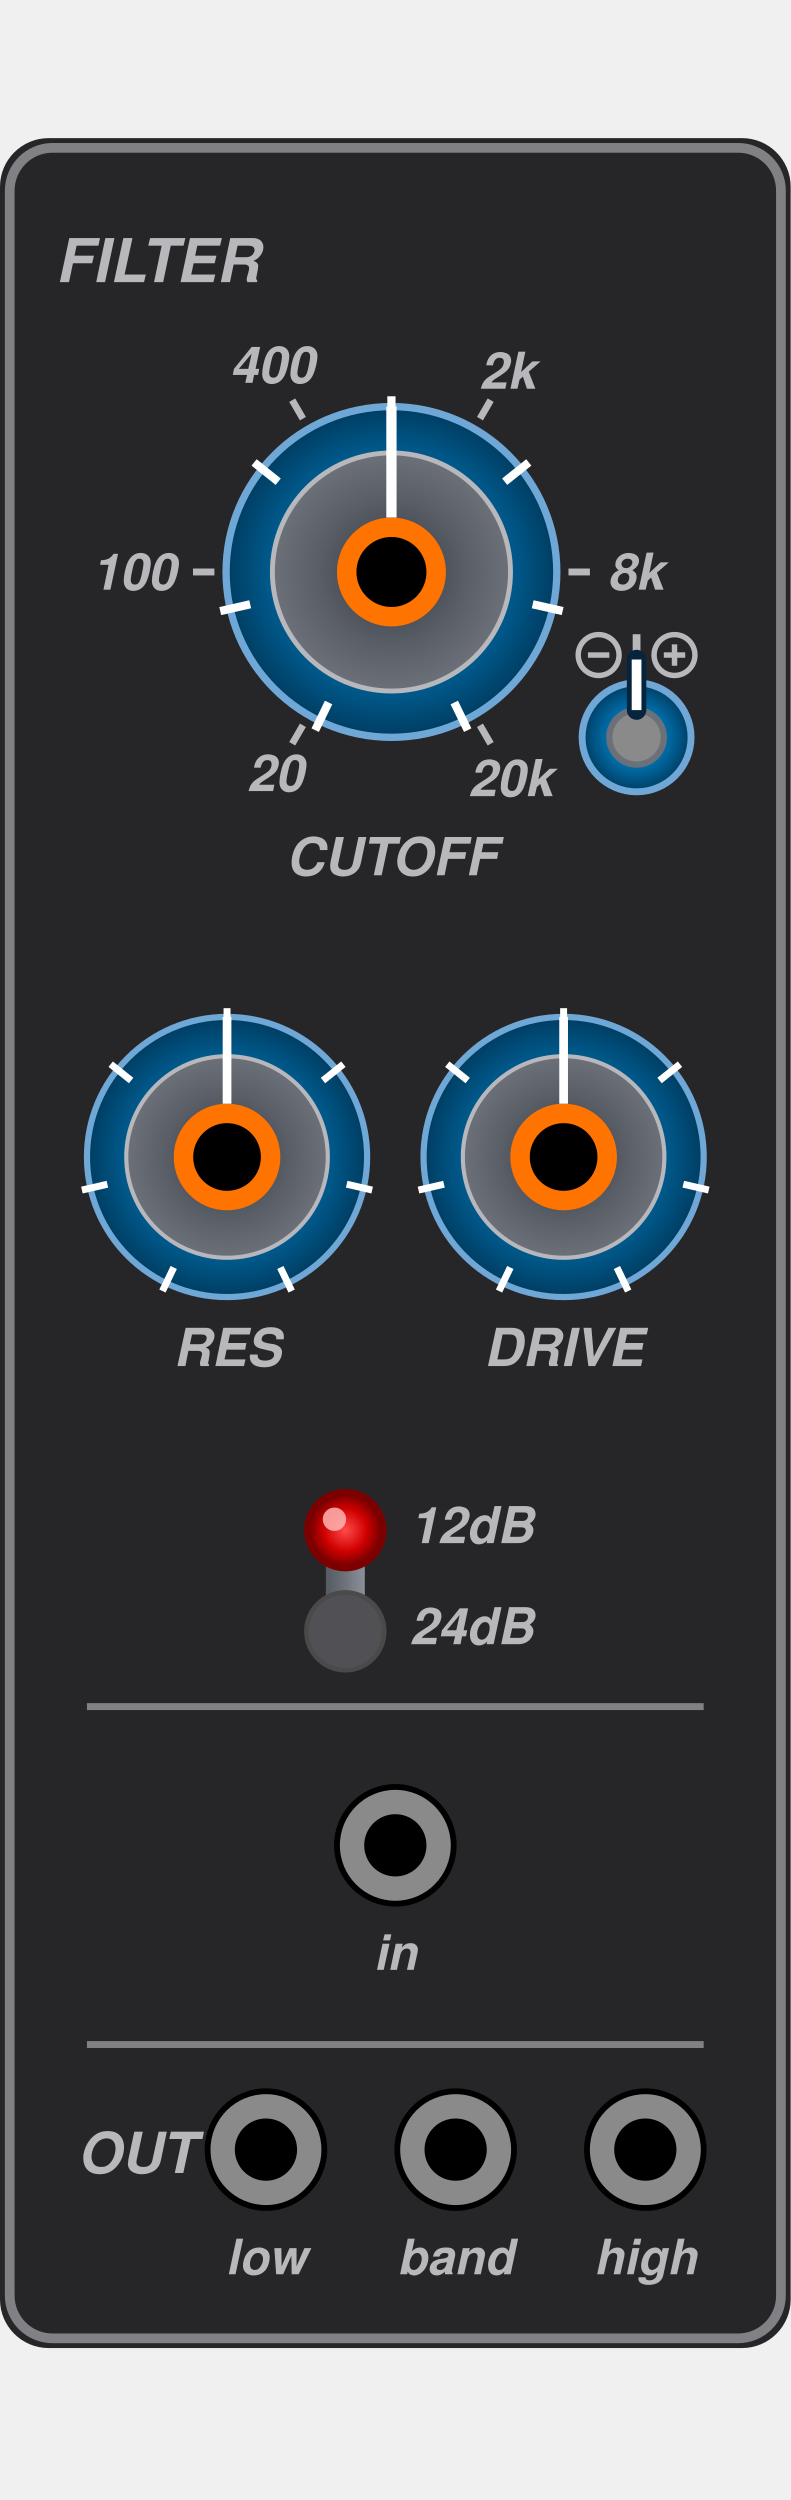
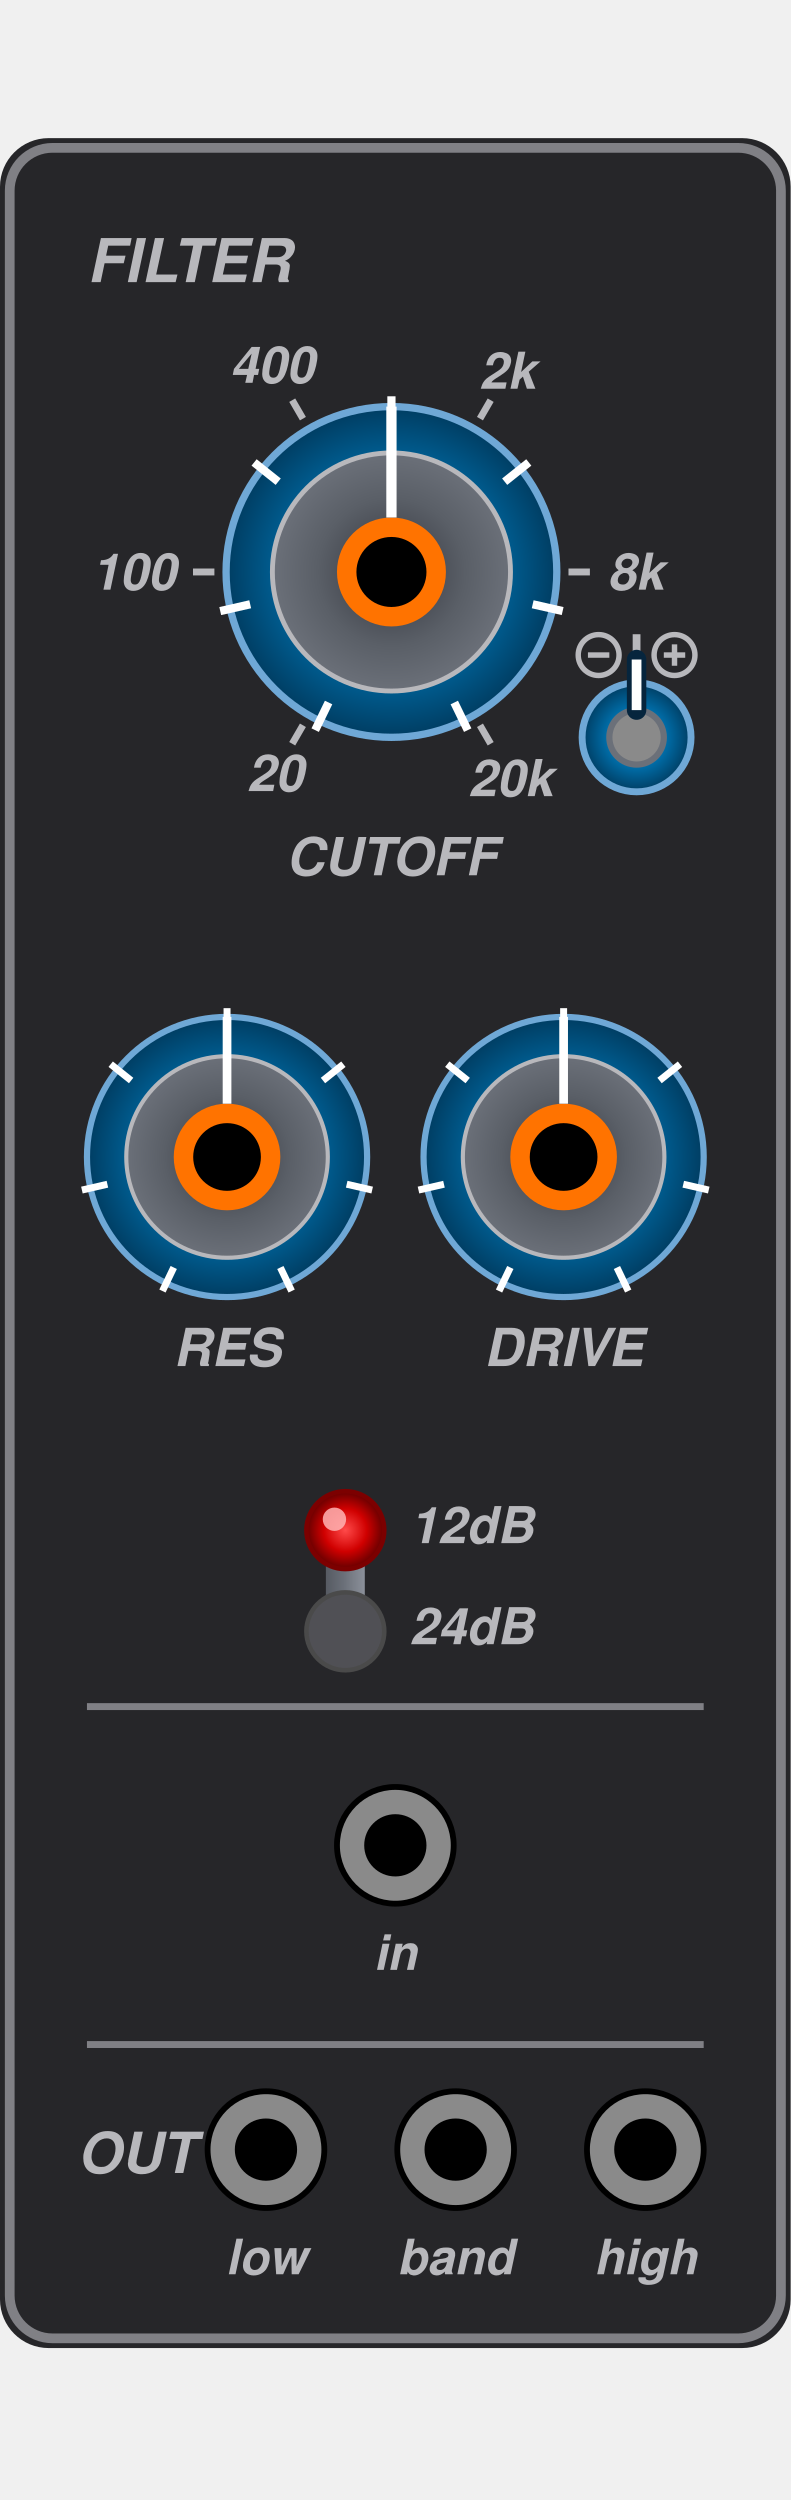
<svg xmlns="http://www.w3.org/2000/svg" width="40.64mm" height="128.5mm" viewBox="3.9 0 40.64 128.5" font-family="Arial Narrow, Helvetica, Arial, sans-serif">
  <defs>
    <linearGradient id="metalStripV" x1="0" y1="0" x2="1" y2="0">
      <stop offset="0" stop-color="#565a62" />
      <stop offset="0.45" stop-color="#6a6f78" />
      <stop offset="0.7" stop-color="#7a7f88" />
      <stop offset="1" stop-color="#8b909a" />
    </linearGradient>
    <linearGradient id="metalStripH" x1="0" y1="0" x2="0" y2="1">
      <stop offset="0" stop-color="#565a62" />
      <stop offset="0.45" stop-color="#6a6f78" />
      <stop offset="0.7" stop-color="#7a7f88" />
      <stop offset="1" stop-color="#8b909a" />
    </linearGradient>
    <radialGradient id="metalDisc">
      <stop offset="0" stop-color="#565a62" />
      <stop offset="0.45" stop-color="#6a6f78" />
      <stop offset="0.7" stop-color="#7a7f88" />
      <stop offset="1" stop-color="#8b909a" />
    </radialGradient>
    <radialGradient id="blueRing">
      <stop offset="0" stop-color="#1688cc" />
      <stop offset="0.55" stop-color="#006da8" />
      <stop offset="1" stop-color="#003d62" />
    </radialGradient>
    <radialGradient id="orangeRing">
      <stop offset="0" stop-color="#f2953a" />
      <stop offset="0.55" stop-color="#d06b00" />
      <stop offset="1" stop-color="#6f3800" />
    </radialGradient>
    <radialGradient id="greenRing">
      <stop offset="0" stop-color="#3ec06a" />
      <stop offset="0.55" stop-color="#149146" />
      <stop offset="1" stop-color="#0a4a24" />
    </radialGradient>
    <radialGradient id="purpleRing">
      <stop offset="0" stop-color="#a07ae0" />
      <stop offset="0.55" stop-color="#7548c0" />
      <stop offset="1" stop-color="#3d2268" />
    </radialGradient>
    <radialGradient id="blueDial">
      <stop offset="0" stop-color="#1d79b7" />
      <stop offset="0.6" stop-color="#00639a" />
      <stop offset="1" stop-color="#00456e" />
    </radialGradient>
    <radialGradient id="knobCap">
      <stop offset="0" stop-color="#3a3d43" />
      <stop offset="0.4" stop-color="#4c5058" />
      <stop offset="0.62" stop-color="#5a5f67" />
      <stop offset="1" stop-color="#6b7079" />
    </radialGradient>
    <radialGradient id="redLed">
      <stop offset="0" stop-color="#ff4a4a" />
      <stop offset="0.55" stop-color="#d00000" />
      <stop offset="1" stop-color="#650000" />
    </radialGradient>
    <radialGradient id="greenLed">
      <stop offset="0" stop-color="#5cf07a" />
      <stop offset="0.55" stop-color="#12a531" />
      <stop offset="1" stop-color="#054d15" />
    </radialGradient>
    <radialGradient id="orangeLed">
      <stop offset="0" stop-color="#ffbf5c" />
      <stop offset="0.55" stop-color="#ef7d00" />
      <stop offset="1" stop-color="#7a3a00" />
    </radialGradient>
  </defs>
  <g transform="translate(3.9 7.0994)">
    <rect x="0" y="0" width="40.64" height="113.591" rx="2.5" fill="#262629" />
    <rect x="0.5" y="0.5" width="39.64" height="112.591" rx="2.2" fill="none" stroke="#808085" stroke-width="0.5" />
-     <text x="8.094" y="7.4" font-size="3.106" font-weight="700" font-style="italic" fill="#b8b8bc" text-anchor="middle" font-family="Arial Narrow, Helvetica, Arial, sans-serif">FILTER</text>
+     <text x="4.47" y="7.4" font-size="3.106" font-weight="700" font-style="italic" fill="#b8b8bc" text-anchor="start" font-family="Arial Narrow, Helvetica, Arial, sans-serif">FILTER</text>
    <g data-wcoast-param="cutoff" data-wcoast-cx="20.12" data-wcoast-cy="22.3" data-wcoast-angle-min="-150" data-wcoast-angle-max="150" data-wcoast-port="cutoffCv">
      <circle cx="20.12" cy="22.3" r="8.5" fill="url(#blueRing)" stroke="#6fa8d6" stroke-width="0.375" />
      <circle cx="20.12" cy="22.3" r="6.12" fill="url(#knobCap)" stroke="#b8b8bc" stroke-width="0.25" />
      <line x1="15.57" y1="30.18" x2="15.02" y2="31.13" stroke="#b8b8bc" stroke-width="0.355" />
      <text x="14.144" y="33.562" font-size="2.606" font-weight="700" font-style="italic" fill="#b8b8bc" text-anchor="middle" font-family="Arial Narrow, Helvetica, Arial, sans-serif">20</text>
      <line x1="11.02" y1="22.30" x2="9.92" y2="22.30" stroke="#b8b8bc" stroke-width="0.355" />
      <text x="6.866" y="23.212" font-size="2.606" font-weight="700" font-style="italic" fill="#b8b8bc" text-anchor="middle" font-family="Arial Narrow, Helvetica, Arial, sans-serif">100</text>
      <line x1="15.57" y1="14.42" x2="15.02" y2="13.47" stroke="#b8b8bc" stroke-width="0.355" />
      <text x="13.981" y="12.58" font-size="2.606" font-weight="700" font-style="italic" fill="#b8b8bc" text-anchor="middle" font-family="Arial Narrow, Helvetica, Arial, sans-serif">400</text>
      <line x1="24.67" y1="14.42" x2="25.22" y2="13.47" stroke="#b8b8bc" stroke-width="0.355" />
      <text x="26.083" y="12.884" font-size="2.606" font-weight="700" font-style="italic" fill="#b8b8bc" text-anchor="middle" font-family="Arial Narrow, Helvetica, Arial, sans-serif">2k</text>
      <line x1="29.22" y1="22.30" x2="30.32" y2="22.30" stroke="#b8b8bc" stroke-width="0.355" />
      <text x="32.671" y="23.212" font-size="2.606" font-weight="700" font-style="italic" fill="#b8b8bc" text-anchor="middle" font-family="Arial Narrow, Helvetica, Arial, sans-serif">8k</text>
      <line x1="24.67" y1="30.18" x2="25.22" y2="31.13" stroke="#b8b8bc" stroke-width="0.355" />
      <text x="26.246" y="33.822" font-size="2.606" font-weight="700" font-style="italic" fill="#b8b8bc" text-anchor="middle" font-family="Arial Narrow, Helvetica, Arial, sans-serif">20k</text>
      <circle cx="20.12" cy="22.3" r="2.8" fill="#ff7300" />
      <circle cx="20.12" cy="22.3" r="1.8" fill="#000000" data-wcoast-role="jackhole" />
      <g data-wcoast-role="indicator">
        <line x1="20.12" y1="13.27" x2="20.12" y2="14.86" stroke="#ffffff" stroke-width="0.422" />
        <line x1="27.18" y1="16.67" x2="25.94" y2="17.66" stroke="#ffffff" stroke-width="0.422" />
        <line x1="28.92" y1="24.31" x2="27.38" y2="23.96" stroke="#ffffff" stroke-width="0.422" />
        <line x1="24.04" y1="30.43" x2="23.35" y2="29.01" stroke="#ffffff" stroke-width="0.422" />
        <line x1="16.20" y1="30.43" x2="16.89" y2="29.01" stroke="#ffffff" stroke-width="0.422" />
        <line x1="11.32" y1="24.31" x2="12.86" y2="23.96" stroke="#ffffff" stroke-width="0.422" />
        <line x1="13.06" y1="16.67" x2="14.30" y2="17.66" stroke="#ffffff" stroke-width="0.422" />
        <line x1="20.12" y1="19.50" x2="20.12" y2="13.80" stroke="#ffffff" stroke-width="0.528" />
      </g>
    </g>
    <text x="20.12" y="37.891" font-size="2.706" font-weight="700" font-style="italic" fill="#b8b8bc" text-anchor="middle" font-family="Arial Narrow, Helvetica, Arial, sans-serif">CUTOFF</text>
    <g data-wcoast-param="cutoffDepth" data-wcoast-cx="32.72" data-wcoast-cy="30.8" data-wcoast-angle-min="-150" data-wcoast-angle-max="150" data-wcoast-accent-port="cutoffCv">
      <circle cx="32.72" cy="30.8" r="2.8" fill="url(#blueRing)" stroke="#6fa8d6" stroke-width="0.355" />
      <line x1="32.72" y1="27.65" x2="32.72" y2="25.5" stroke="#b8b8bc" stroke-width="0.4" data-wcoast-role="trim-tick" data-tick-top="25.5" />
      <circle cx="30.77" cy="26.57" r="1.05" fill="none" stroke="#b8b8bc" stroke-width="0.28" />
      <line x1="30.22" y1="26.57" x2="31.32" y2="26.57" stroke="#b8b8bc" stroke-width="0.28" />
      <circle cx="34.67" cy="26.57" r="1.05" fill="none" stroke="#b8b8bc" stroke-width="0.28" />
      <line x1="34.12" y1="26.57" x2="35.22" y2="26.57" stroke="#b8b8bc" stroke-width="0.28" />
      <line x1="34.67" y1="26.02" x2="34.67" y2="27.12" stroke="#b8b8bc" stroke-width="0.28" />
      <circle cx="32.72" cy="30.8" r="1.4" fill="#8a8a8a" stroke="#6b7079" stroke-width="0.32" data-wcoast-role="trim-accent" />
      <g data-wcoast-role="indicator">
        <line x1="32.72" y1="29.4" x2="32.72" y2="26.8" stroke="#06253d" stroke-width="1" stroke-linecap="round" />
        <line x1="32.72" y1="29.4" x2="32.72" y2="26.8" stroke="#ffffff" stroke-width="0.5" />
      </g>
    </g>
    <g data-wcoast-param="resonance" data-wcoast-cx="11.67" data-wcoast-cy="52.37" data-wcoast-angle-min="-150" data-wcoast-angle-max="150" data-wcoast-port="resCv">
      <circle cx="11.67" cy="52.37" r="7.2" fill="url(#blueRing)" stroke="#6fa8d6" stroke-width="0.318" />
      <circle cx="11.67" cy="52.37" r="5.18" fill="url(#knobCap)" stroke="#b8b8bc" stroke-width="0.212" />
      <circle cx="11.67" cy="52.37" r="2.74" fill="#ff7300" />
      <circle cx="11.67" cy="52.37" r="1.74" fill="#000000" data-wcoast-role="jackhole" />
      <g data-wcoast-role="indicator">
        <line x1="11.67" y1="44.72" x2="11.67" y2="46.06" stroke="#ffffff" stroke-width="0.358" />
        <line x1="17.65" y1="47.60" x2="16.60" y2="48.44" stroke="#ffffff" stroke-width="0.358" />
        <line x1="19.13" y1="54.07" x2="17.82" y2="53.77" stroke="#ffffff" stroke-width="0.358" />
        <line x1="14.99" y1="59.26" x2="14.41" y2="58.05" stroke="#ffffff" stroke-width="0.358" />
        <line x1="8.35" y1="59.26" x2="8.93" y2="58.05" stroke="#ffffff" stroke-width="0.358" />
        <line x1="4.21" y1="54.07" x2="5.52" y2="53.77" stroke="#ffffff" stroke-width="0.358" />
        <line x1="5.69" y1="47.60" x2="6.74" y2="48.44" stroke="#ffffff" stroke-width="0.358" />
        <line x1="11.67" y1="49.63" x2="11.67" y2="45.17" stroke="#ffffff" stroke-width="0.447" />
      </g>
    </g>
    <text x="11.67" y="63.118" font-size="2.706" font-weight="700" font-style="italic" fill="#b8b8bc" text-anchor="middle" font-family="Arial Narrow, Helvetica, Arial, sans-serif">RES</text>
    <g data-wcoast-param="drive" data-wcoast-cx="28.97" data-wcoast-cy="52.37" data-wcoast-angle-min="-150" data-wcoast-angle-max="150" data-wcoast-port="driveCv">
      <circle cx="28.97" cy="52.37" r="7.2" fill="url(#blueRing)" stroke="#6fa8d6" stroke-width="0.318" />
      <circle cx="28.97" cy="52.37" r="5.18" fill="url(#knobCap)" stroke="#b8b8bc" stroke-width="0.212" />
      <circle cx="28.97" cy="52.37" r="2.74" fill="#ff7300" />
      <circle cx="28.97" cy="52.37" r="1.74" fill="#000000" data-wcoast-role="jackhole" />
      <g data-wcoast-role="indicator">
        <line x1="28.97" y1="44.72" x2="28.97" y2="46.06" stroke="#ffffff" stroke-width="0.358" />
        <line x1="34.95" y1="47.60" x2="33.90" y2="48.44" stroke="#ffffff" stroke-width="0.358" />
        <line x1="36.43" y1="54.07" x2="35.12" y2="53.77" stroke="#ffffff" stroke-width="0.358" />
        <line x1="32.29" y1="59.26" x2="31.71" y2="58.05" stroke="#ffffff" stroke-width="0.358" />
        <line x1="25.65" y1="59.26" x2="26.23" y2="58.05" stroke="#ffffff" stroke-width="0.358" />
        <line x1="21.51" y1="54.07" x2="22.82" y2="53.77" stroke="#ffffff" stroke-width="0.358" />
        <line x1="22.99" y1="47.60" x2="24.04" y2="48.44" stroke="#ffffff" stroke-width="0.358" />
        <line x1="28.97" y1="49.63" x2="28.97" y2="45.17" stroke="#ffffff" stroke-width="0.447" />
      </g>
    </g>
    <text x="28.97" y="63.118" font-size="2.706" font-weight="700" font-style="italic" fill="#b8b8bc" text-anchor="middle" font-family="Arial Narrow, Helvetica, Arial, sans-serif">DRIVE</text>
    <g data-wcoast-param="poles">
      <rect x="16.75" y="71.55" width="2.00" height="5.20" fill="url(#metalStripV)" />
      <circle cx="17.75" cy="71.55" r="2" fill="url(#redLed)" stroke="#7c0000" stroke-width="0.237" data-wcoast-role="step-indicator" data-wcoast-step="2" />
      <circle cx="17.19" cy="70.99" r="0.60" fill="#ffb4b4" opacity="0.85" data-wcoast-role="led-gloss" pointer-events="none" />
      <text x="21.05" y="72.215" font-size="2.606" font-weight="700" font-style="italic" fill="#b8b8bc" text-anchor="start" font-family="Arial Narrow, Helvetica, Arial, sans-serif">12dB</text>
      <circle cx="17.75" cy="76.75" r="2" fill="#505055" stroke="#4a4a4a" stroke-width="0.237" data-wcoast-role="step-indicator" data-wcoast-step="4" />
      <circle cx="17.19" cy="76.19" r="0.60" fill="#ffb4b4" opacity="0" data-wcoast-role="led-gloss" pointer-events="none" />
      <text x="21.05" y="77.415" font-size="2.606" font-weight="700" font-style="italic" fill="#b8b8bc" text-anchor="start" font-family="Arial Narrow, Helvetica, Arial, sans-serif">24dB</text>
    </g>
    <line x1="4.47" y1="80.62" x2="36.17" y2="80.62" stroke="#808085" stroke-width="0.355" />
    <g data-wcoast-port="audioIn" data-wcoast-cx="20.32" data-wcoast-cy="87.75">
      <circle cx="20.32" cy="87.75" r="3" fill="#8a8a8a" stroke="#000000" stroke-width="0.3" />
      <circle cx="20.32" cy="87.75" r="1.6" fill="#000000" />
    </g>
    <text x="20.32" y="94.154" font-size="2.506" font-weight="700" font-style="italic" fill="#b8b8bc" text-anchor="middle" font-family="Arial Narrow, Helvetica, Arial, sans-serif">in</text>
    <line x1="4.47" y1="97.99" x2="36.17" y2="97.99" stroke="#808085" stroke-width="0.355" />
    <text x="3.97" y="104.59" font-size="2.906" font-weight="700" font-style="italic" fill="#b8b8bc" text-anchor="start" font-family="Arial Narrow, Helvetica, Arial, sans-serif">OUT</text>
    <g data-wcoast-port="lowOut" data-wcoast-cx="13.67" data-wcoast-cy="103.3912">
      <circle cx="13.67" cy="103.391" r="3" fill="#8a8a8a" stroke="#000000" stroke-width="0.3" />
      <circle cx="13.67" cy="103.391" r="1.6" fill="#000000" />
    </g>
    <text x="13.67" y="109.796" font-size="2.506" font-weight="700" font-style="italic" fill="#b8b8bc" text-anchor="middle" font-family="Arial Narrow, Helvetica, Arial, sans-serif">low</text>
    <g data-wcoast-port="bandOut" data-wcoast-cx="23.42" data-wcoast-cy="103.3912">
      <circle cx="23.42" cy="103.391" r="3" fill="#8a8a8a" stroke="#000000" stroke-width="0.3" />
      <circle cx="23.42" cy="103.391" r="1.6" fill="#000000" />
    </g>
    <text x="23.42" y="109.796" font-size="2.506" font-weight="700" font-style="italic" fill="#b8b8bc" text-anchor="middle" font-family="Arial Narrow, Helvetica, Arial, sans-serif">band</text>
    <g data-wcoast-port="highOut" data-wcoast-cx="33.17" data-wcoast-cy="103.3912">
      <circle cx="33.17" cy="103.391" r="3" fill="#8a8a8a" stroke="#000000" stroke-width="0.3" />
      <circle cx="33.17" cy="103.391" r="1.6" fill="#000000" />
    </g>
    <text x="33.17" y="109.796" font-size="2.506" font-weight="700" font-style="italic" fill="#b8b8bc" text-anchor="middle" font-family="Arial Narrow, Helvetica, Arial, sans-serif">high</text>
  </g>
</svg>
